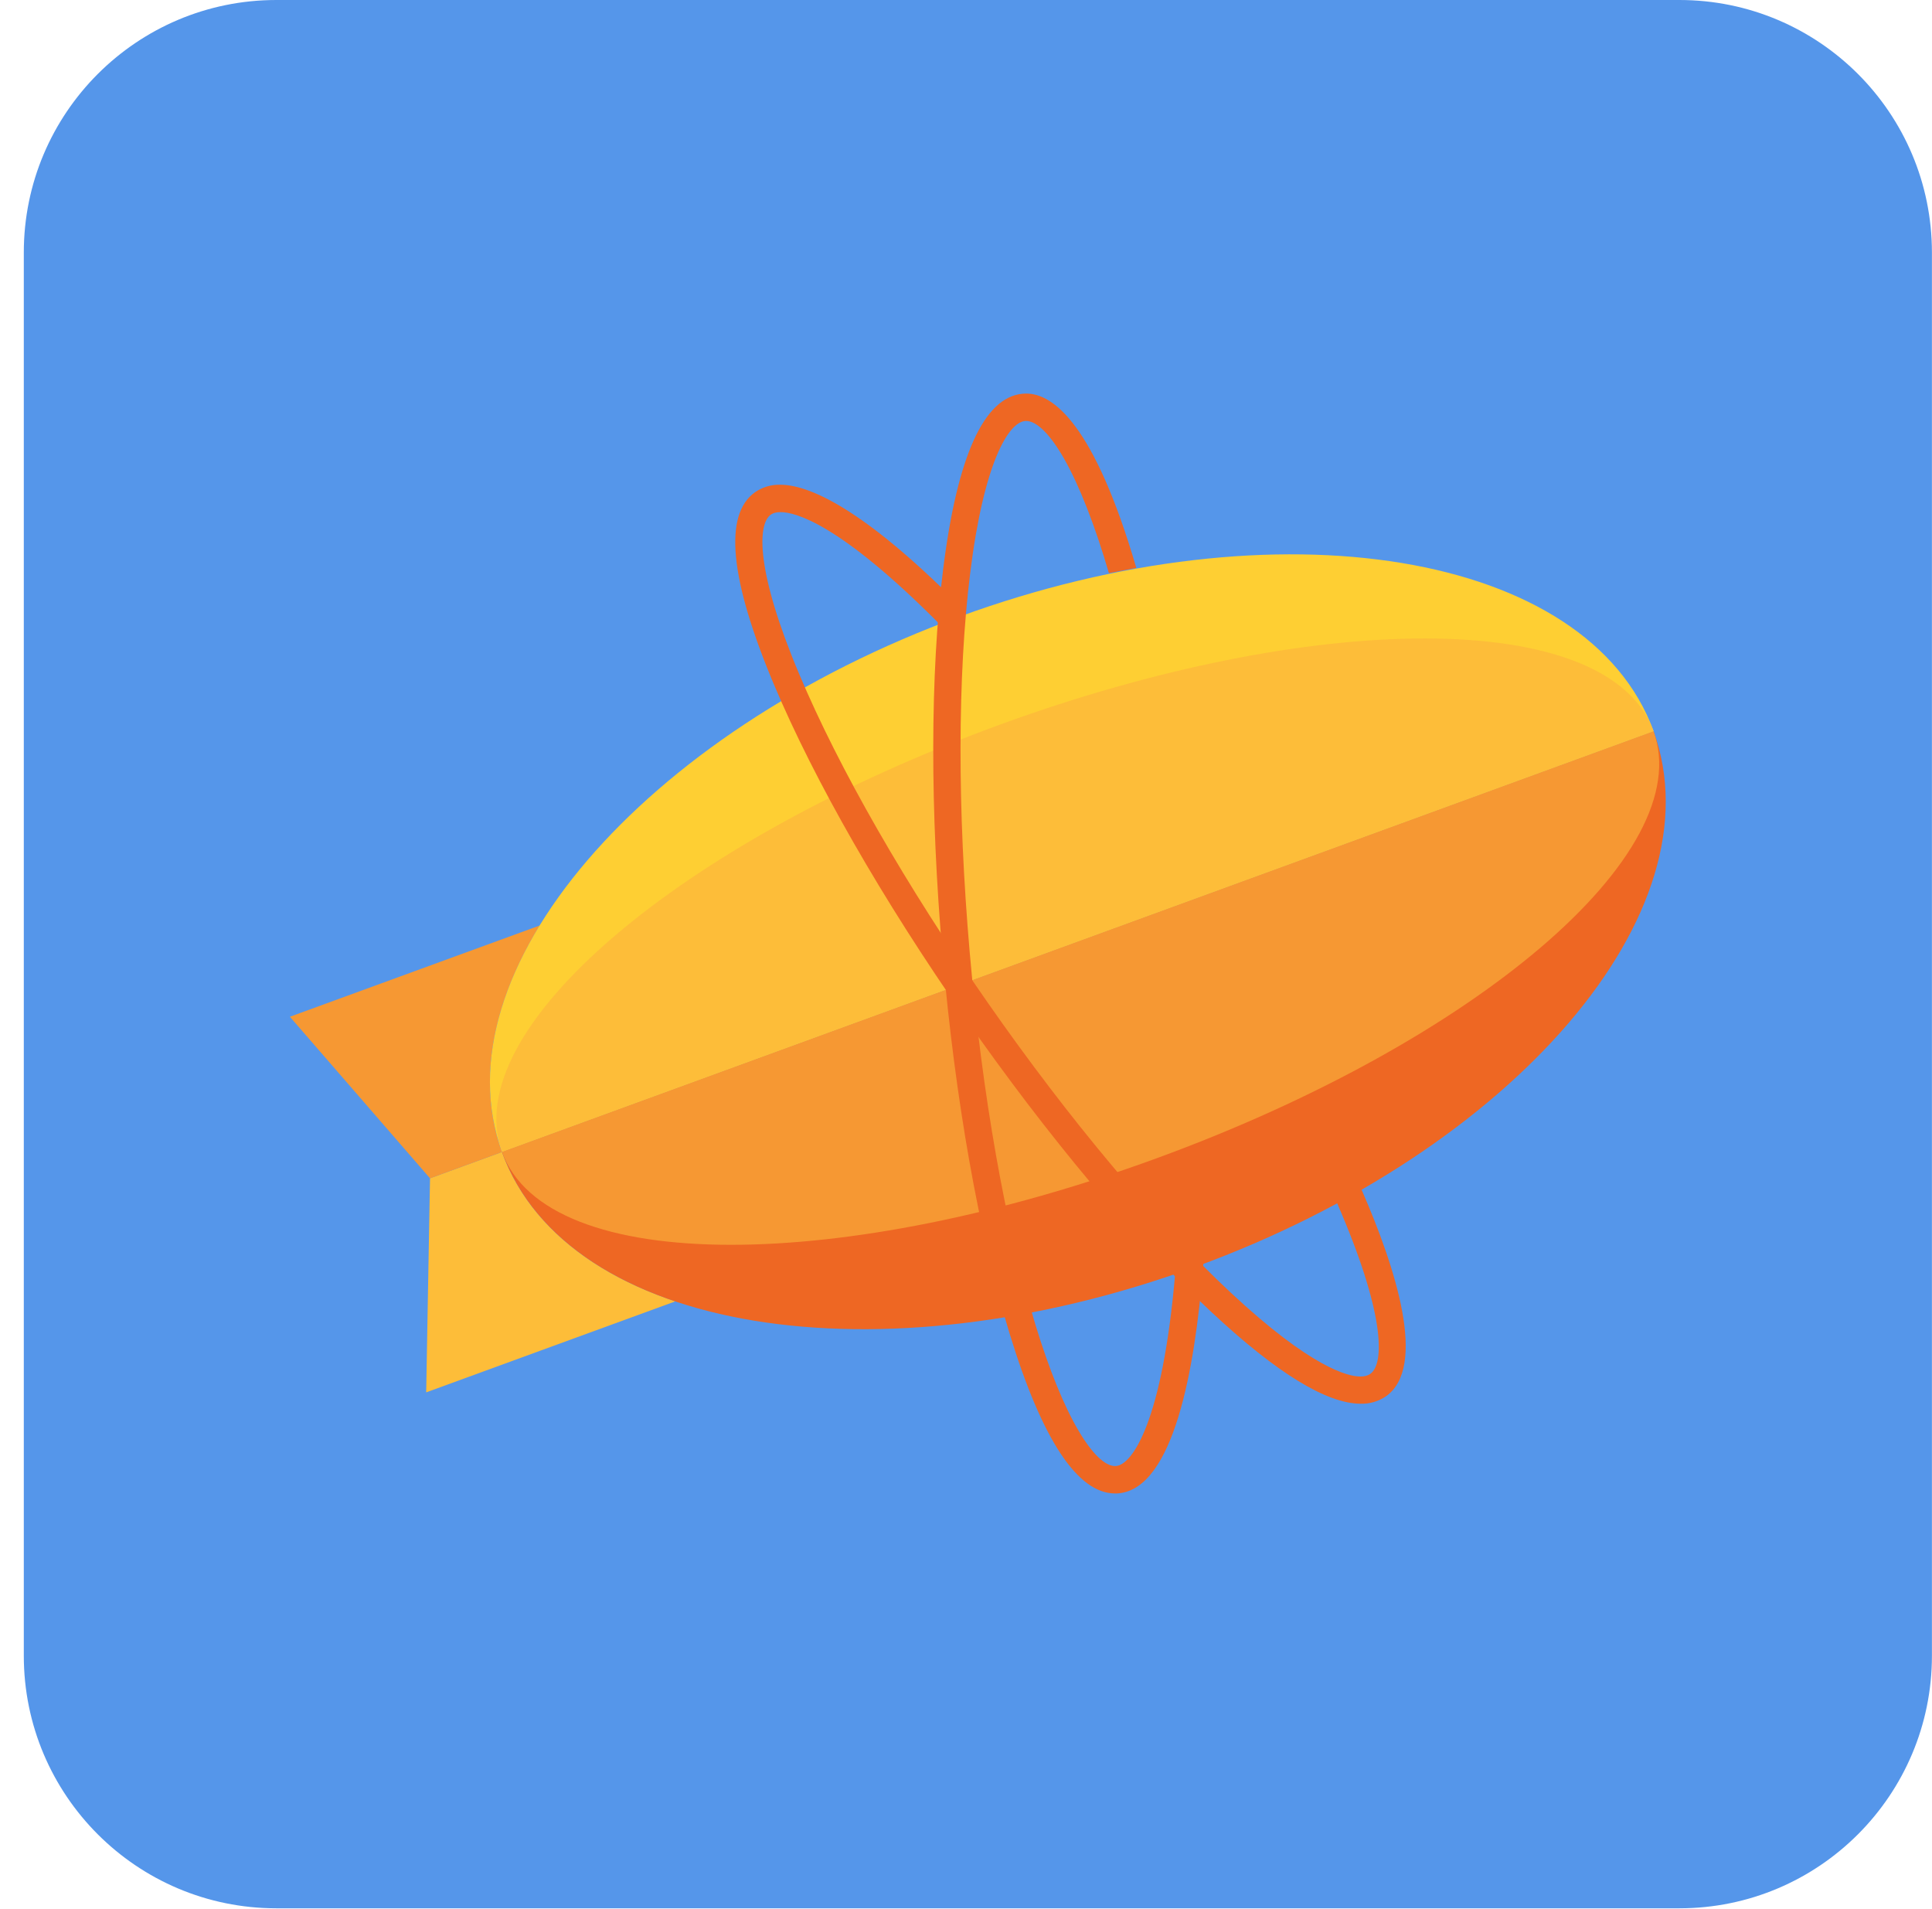
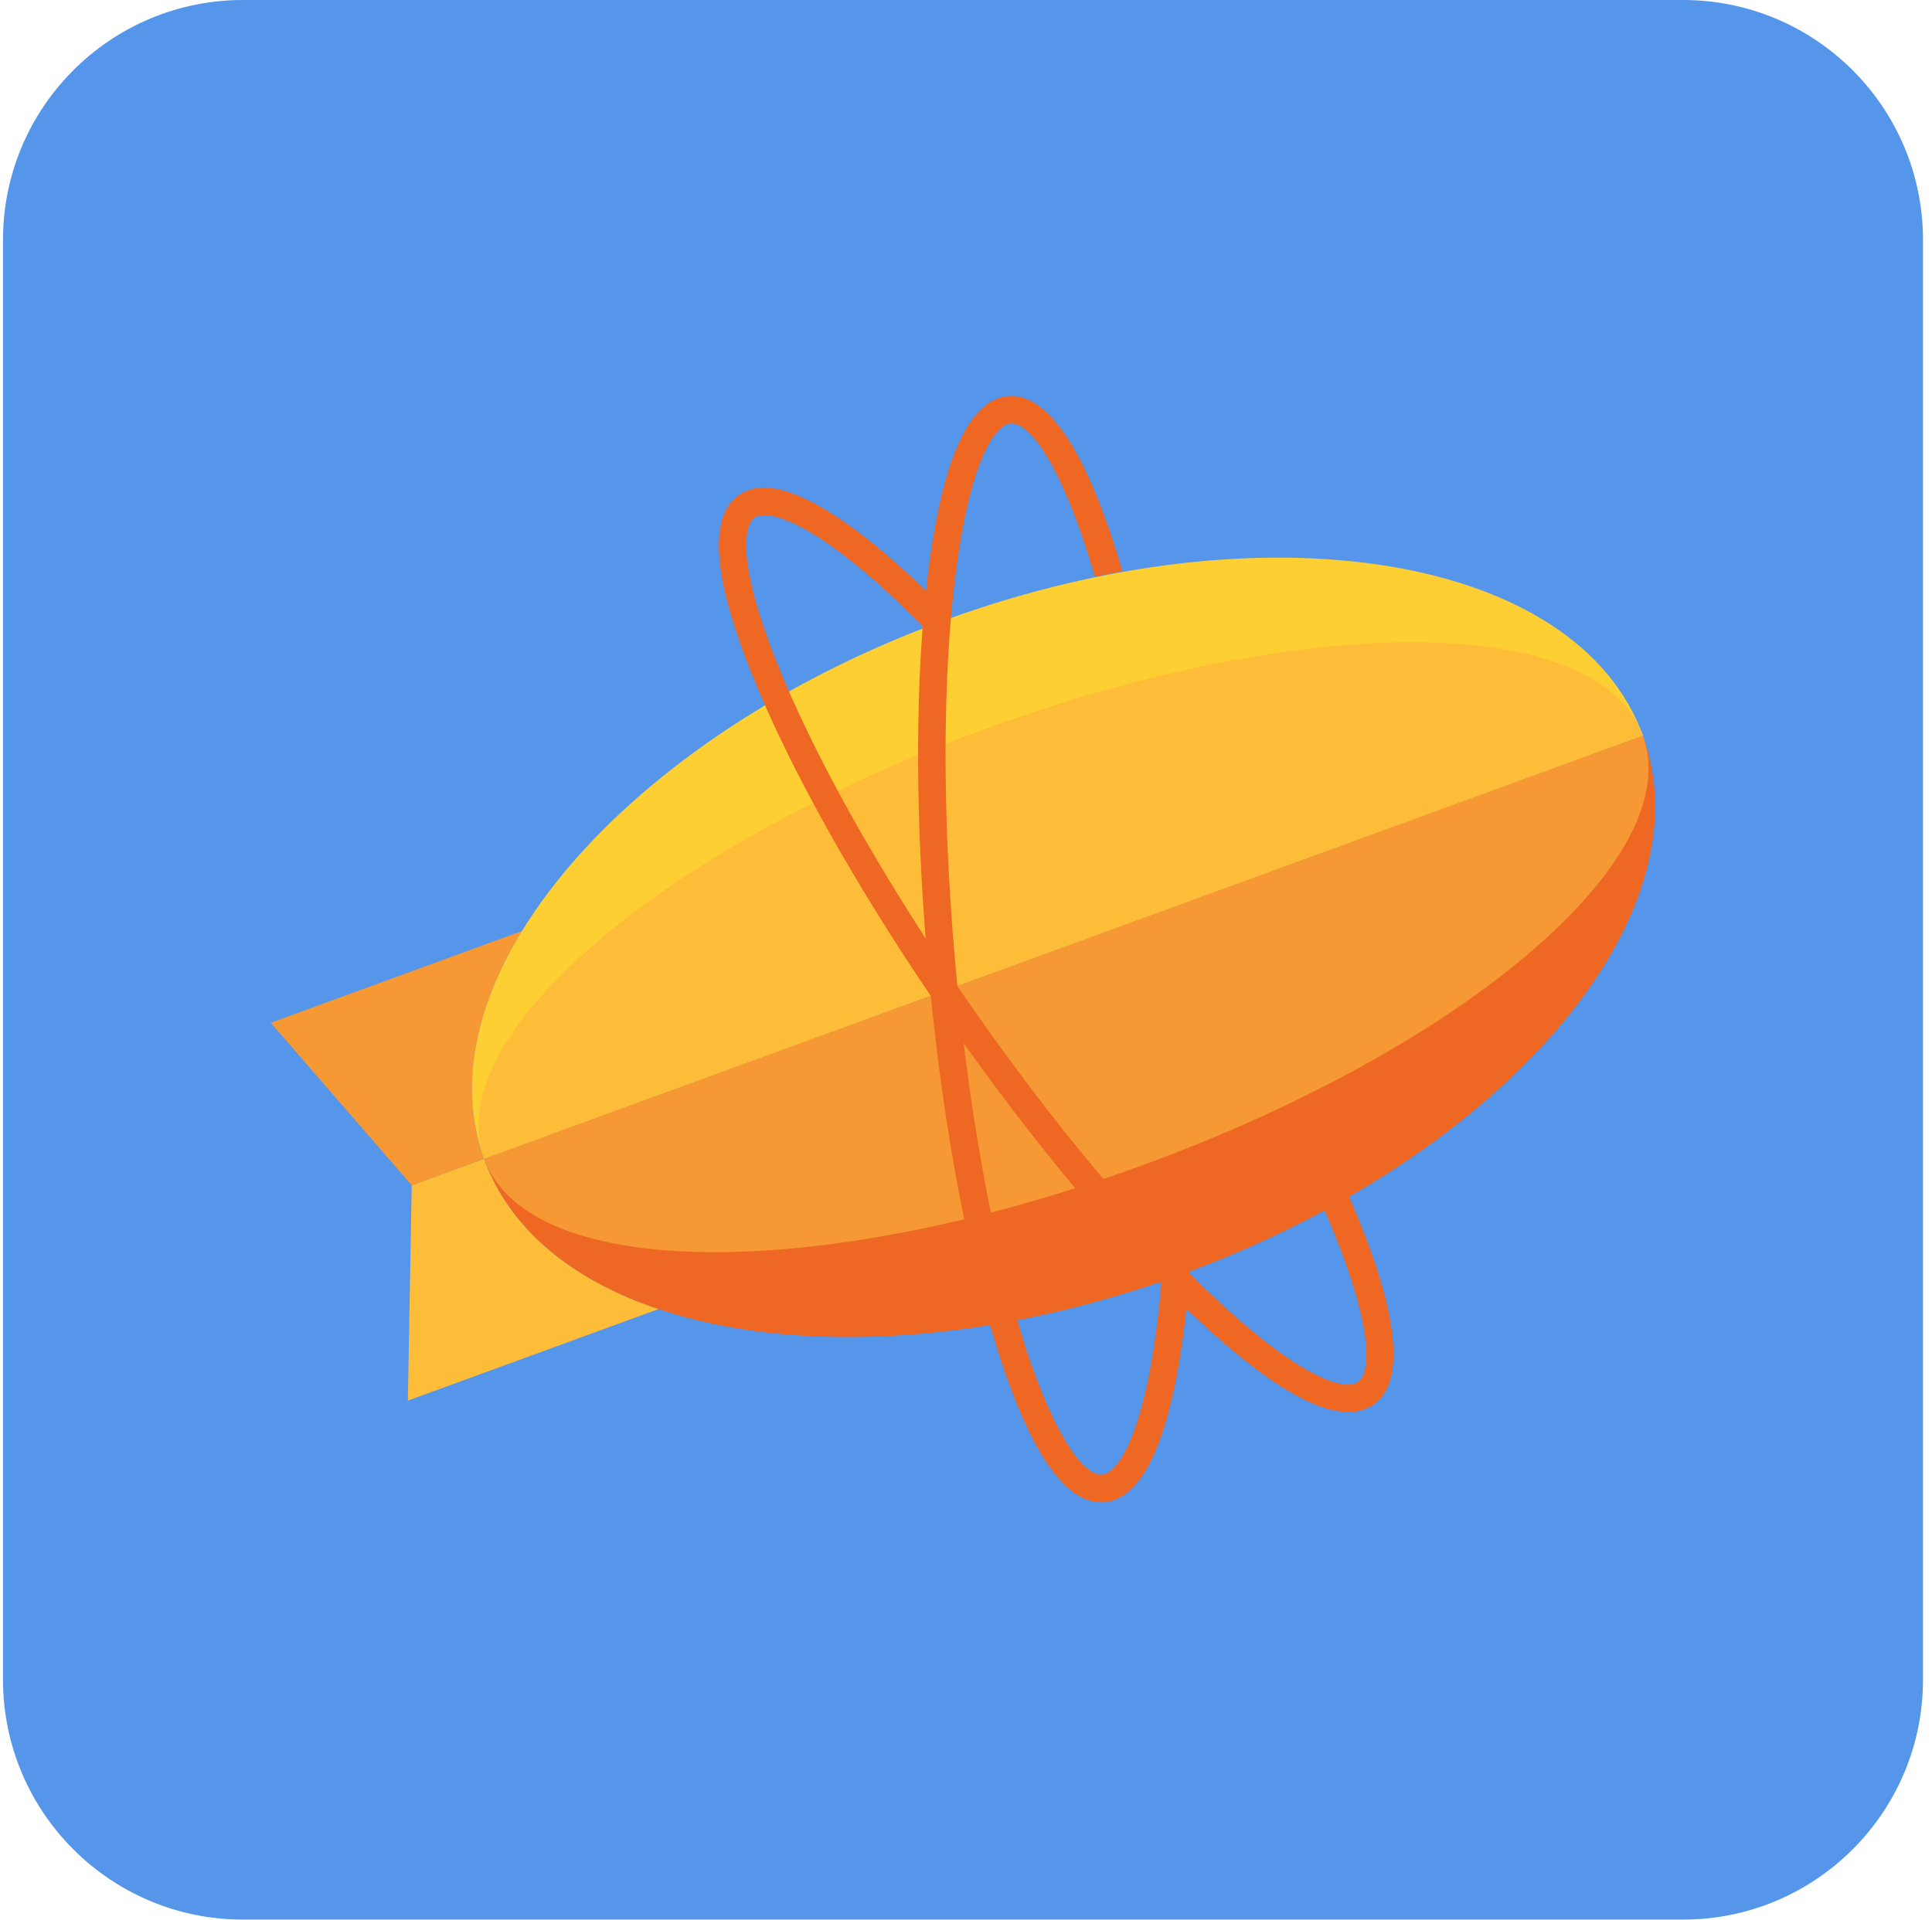
- <svg xmlns="http://www.w3.org/2000/svg" width="81" height="80" fill="none" viewBox="0 0 81 80">
-   <rect width="79.999" height="79.999" x=".998" fill="#5596EA" rx="10.589" />
-   <path fill="#FDBD39" d="M21.046 48.292L18.029 49.395L17.868 58.37L28.313 54.555C24.728 53.354 22.113 51.238 21.046 48.292" />
-   <path fill="#F69833" d="M22.626 38.799L12.154 42.624L18.029 49.397L21.046 48.295C19.982 45.359 20.639 42.044 22.626 38.799" />
-   <path fill="#FECF33" d="M40.245 25.844C26.911 30.714 18.314 40.766 21.047 48.292L69.329 30.654C66.597 23.128 53.578 20.974 40.245 25.844" />
-   <path fill="#EE6723" d="M50.129 53.105C63.462 48.235 72.073 38.229 69.327 30.657L21.044 48.293C23.791 55.866 36.795 57.975 50.129 53.105" />
-   <path fill="#F69833" d="M69.326 30.654L21.046 48.292C21.99 50.9 25.597 52.184 30.654 52.184C35.587 52.184 41.9 50.964 48.482 48.56C61.815 43.69 71.193 35.803 69.326 30.654" />
-   <path fill="#FDBD39" d="M59.718 26.765C54.788 26.765 48.472 27.985 41.891 30.389C28.558 35.259 19.179 43.144 21.046 48.292L69.329 30.655C68.382 28.047 64.778 26.765 59.718 26.765" />
-   <path fill="#EE6723" fill-rule="evenodd" d="M50.821 55.033C53.534 57.564 55.628 58.846 57.05 58.846C57.426 58.856 57.795 58.748 58.104 58.537C59.851 57.31 58.519 53.161 57.095 49.897L56.983 49.643L56.74 49.779C56.558 49.885 56.362 49.993 56.16 50.103L55.959 50.213L56.053 50.424C58.061 55.031 58.061 57.166 57.45 57.595C57.344 57.67 57.205 57.706 57.033 57.706C56.532 57.706 55 57.363 51.602 54.192C48.448 51.251 44.829 46.932 41.406 42.026C37.986 37.122 35.179 32.23 33.504 28.252C31.701 23.974 31.74 21.98 32.32 21.572C32.418 21.503 32.555 21.469 32.727 21.469C33.331 21.469 35.186 21.927 39.405 26.176L39.788 26.562L39.831 26.018C39.853 25.742 39.877 25.464 39.903 25.186L39.915 25.067L39.829 24.983C35.915 21.129 33.796 20.321 32.711 20.321C32.337 20.311 31.97 20.419 31.661 20.63C30.326 21.57 30.592 24.283 32.449 28.698C34.156 32.751 37.003 37.717 40.469 42.685C43.937 47.654 47.611 52.04 50.821 55.033Z" clip-rule="evenodd" />
-   <path fill="#EE6723" d="M50.451 52.966L50.432 53.215C50.094 57.385 49.207 62.399 46.892 62.603C46.844 62.608 46.796 62.608 46.751 62.608C45.178 62.608 43.69 60.355 42.331 55.914C41.041 51.71 40.042 46.068 39.517 40.026C38.99 33.983 38.997 28.253 39.539 23.888C40.128 19.133 41.25 16.65 42.875 16.506C42.923 16.501 42.973 16.499 43.021 16.499C44.162 16.499 45.88 17.791 47.64 23.807L46.492 24.027C45.904 22.019 45.264 20.384 44.629 19.258C44.042 18.22 43.469 17.647 43.021 17.647C43.007 17.647 42.992 17.647 42.976 17.649C42.271 17.712 41.245 19.418 40.675 24.03C40.143 28.315 40.136 33.962 40.656 39.925C41.176 45.891 42.158 51.449 43.424 55.576C43.989 57.424 44.61 58.948 45.221 59.981C45.782 60.935 46.326 61.46 46.751 61.46C46.765 61.46 46.779 61.46 46.794 61.457C47.467 61.4 48.737 59.621 49.272 53.368L50.451 52.966Z" />
+ <svg xmlns="http://www.w3.org/2000/svg" width="161" height="160" viewBox="0 0 161 160" fill="none">
+   <rect x="0.25" width="160" height="160" rx="20" fill="#5596EA" />
+   <path d="M40.344 96.586L34.309 98.791L33.988 116.743L54.879 109.112C47.707 106.71 42.478 102.478 40.344 96.586" fill="#FDBD39" />
+   <path d="M43.504 77.599L22.561 85.25L34.309 98.796L40.345 96.591C38.216 90.719 39.53 84.09 43.504 77.599" fill="#F69833" />
+   <path d="M78.741 51.69C52.075 61.43 34.88 81.535 40.345 96.586L136.911 61.311C131.446 46.259 105.408 41.95 78.741 51.69" fill="#FECF33" />
+   <path d="M98.51 106.212C125.176 96.471 142.399 76.458 136.906 61.315L40.34 96.586C45.833 111.734 71.843 115.952 98.51 106.212" fill="#EE6723" />
+   <path d="M136.906 61.31L40.345 96.586C42.233 101.802 49.448 104.371 59.562 104.371C69.427 104.371 82.053 101.931 95.216 97.123C121.883 87.383 140.64 71.607 136.906 61.31" fill="#F69833" />
+   <path d="M117.689 53.531C107.828 53.531 95.197 55.971 82.034 60.779C55.368 70.519 36.611 86.29 40.345 96.586L136.911 61.311C135.017 56.095 127.808 53.531 117.689 53.531" fill="#FDBD39" />
+   <path fill-rule="evenodd" clip-rule="evenodd" d="M99.895 110.071C105.321 115.133 109.511 117.697 112.354 117.697C113.106 117.716 113.844 117.501 114.463 117.079C117.957 114.625 115.292 106.327 112.445 99.798L112.219 99.29L111.735 99.563C111.371 99.774 110.978 99.99 110.575 100.21L110.172 100.431L110.359 100.853C114.376 110.066 114.376 114.337 113.154 115.195C112.943 115.344 112.665 115.415 112.32 115.415C111.318 115.415 108.255 114.73 101.458 108.388C95.15 102.506 87.911 93.868 81.066 84.056C74.226 74.248 68.612 64.465 65.262 56.508C61.657 47.951 61.734 43.963 62.894 43.148C63.09 43.009 63.363 42.942 63.709 42.942C64.916 42.942 68.627 43.857 77.063 52.356L77.83 53.128L77.917 52.04C77.96 51.489 78.008 50.933 78.061 50.377L78.084 50.137L77.912 49.969C70.084 42.261 65.847 40.646 63.675 40.646C62.927 40.627 62.194 40.842 61.575 41.264C58.905 43.143 59.438 48.569 63.153 57.399C66.566 65.505 72.26 75.437 79.192 85.374C86.128 95.311 93.477 104.083 99.895 110.071Z" fill="#EE6723" />
+   <path d="M99.157 105.934L99.119 106.432C98.443 114.773 96.669 124.801 92.039 125.209C91.943 125.218 91.847 125.218 91.756 125.218C88.611 125.218 85.635 120.712 82.917 111.83C80.338 103.422 78.339 92.138 77.289 80.053C76.234 67.969 76.249 56.508 77.332 47.779C78.511 38.268 80.755 33.302 84.005 33.014C84.101 33.005 84.201 33 84.297 33C86.579 33 90.016 35.584 93.534 47.615L91.238 48.056C90.064 44.039 88.784 40.77 87.514 38.517C86.339 36.442 85.194 35.296 84.297 35.296C84.269 35.296 84.24 35.296 84.206 35.301C82.797 35.425 80.745 38.839 79.604 48.061C78.54 56.632 78.526 67.926 79.566 79.852C80.606 91.783 82.572 102.9 85.103 111.154C86.234 114.85 87.475 117.899 88.698 119.965C89.819 121.872 90.908 122.922 91.756 122.922C91.785 122.922 91.814 122.922 91.842 122.917C93.189 122.802 95.73 119.246 96.799 106.739L99.157 105.934Z" fill="#EE6723" />
</svg>
